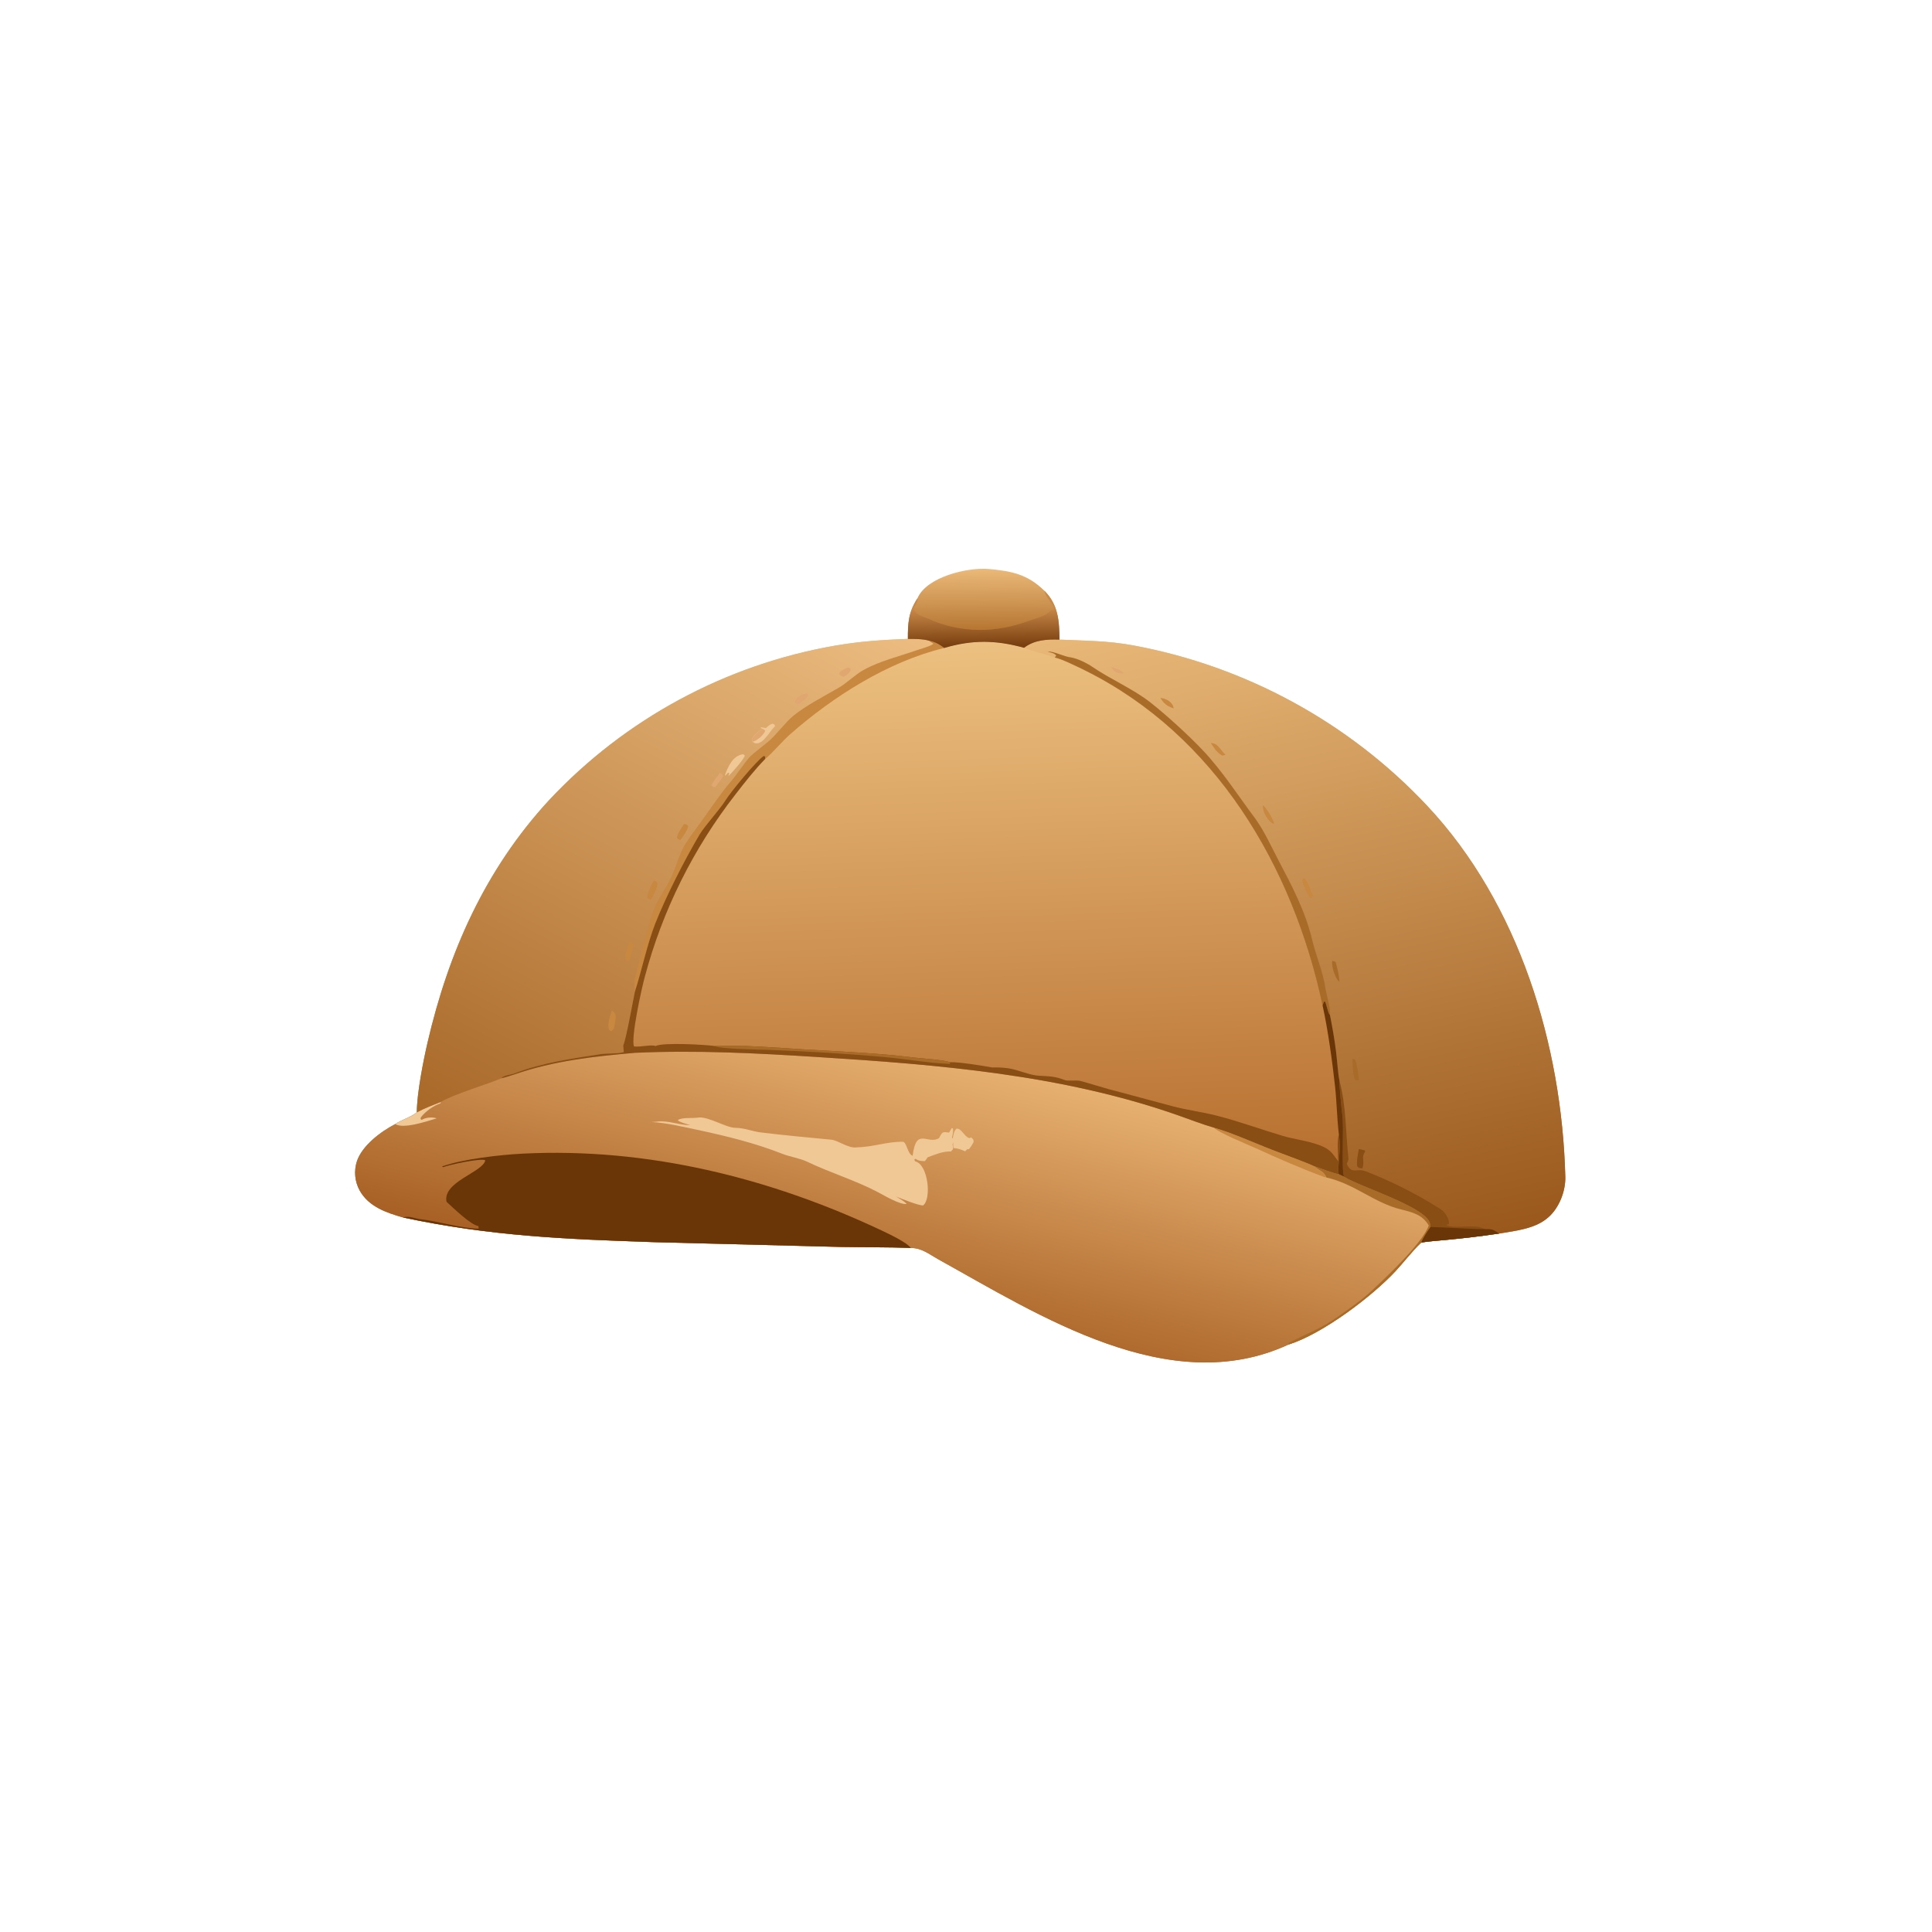
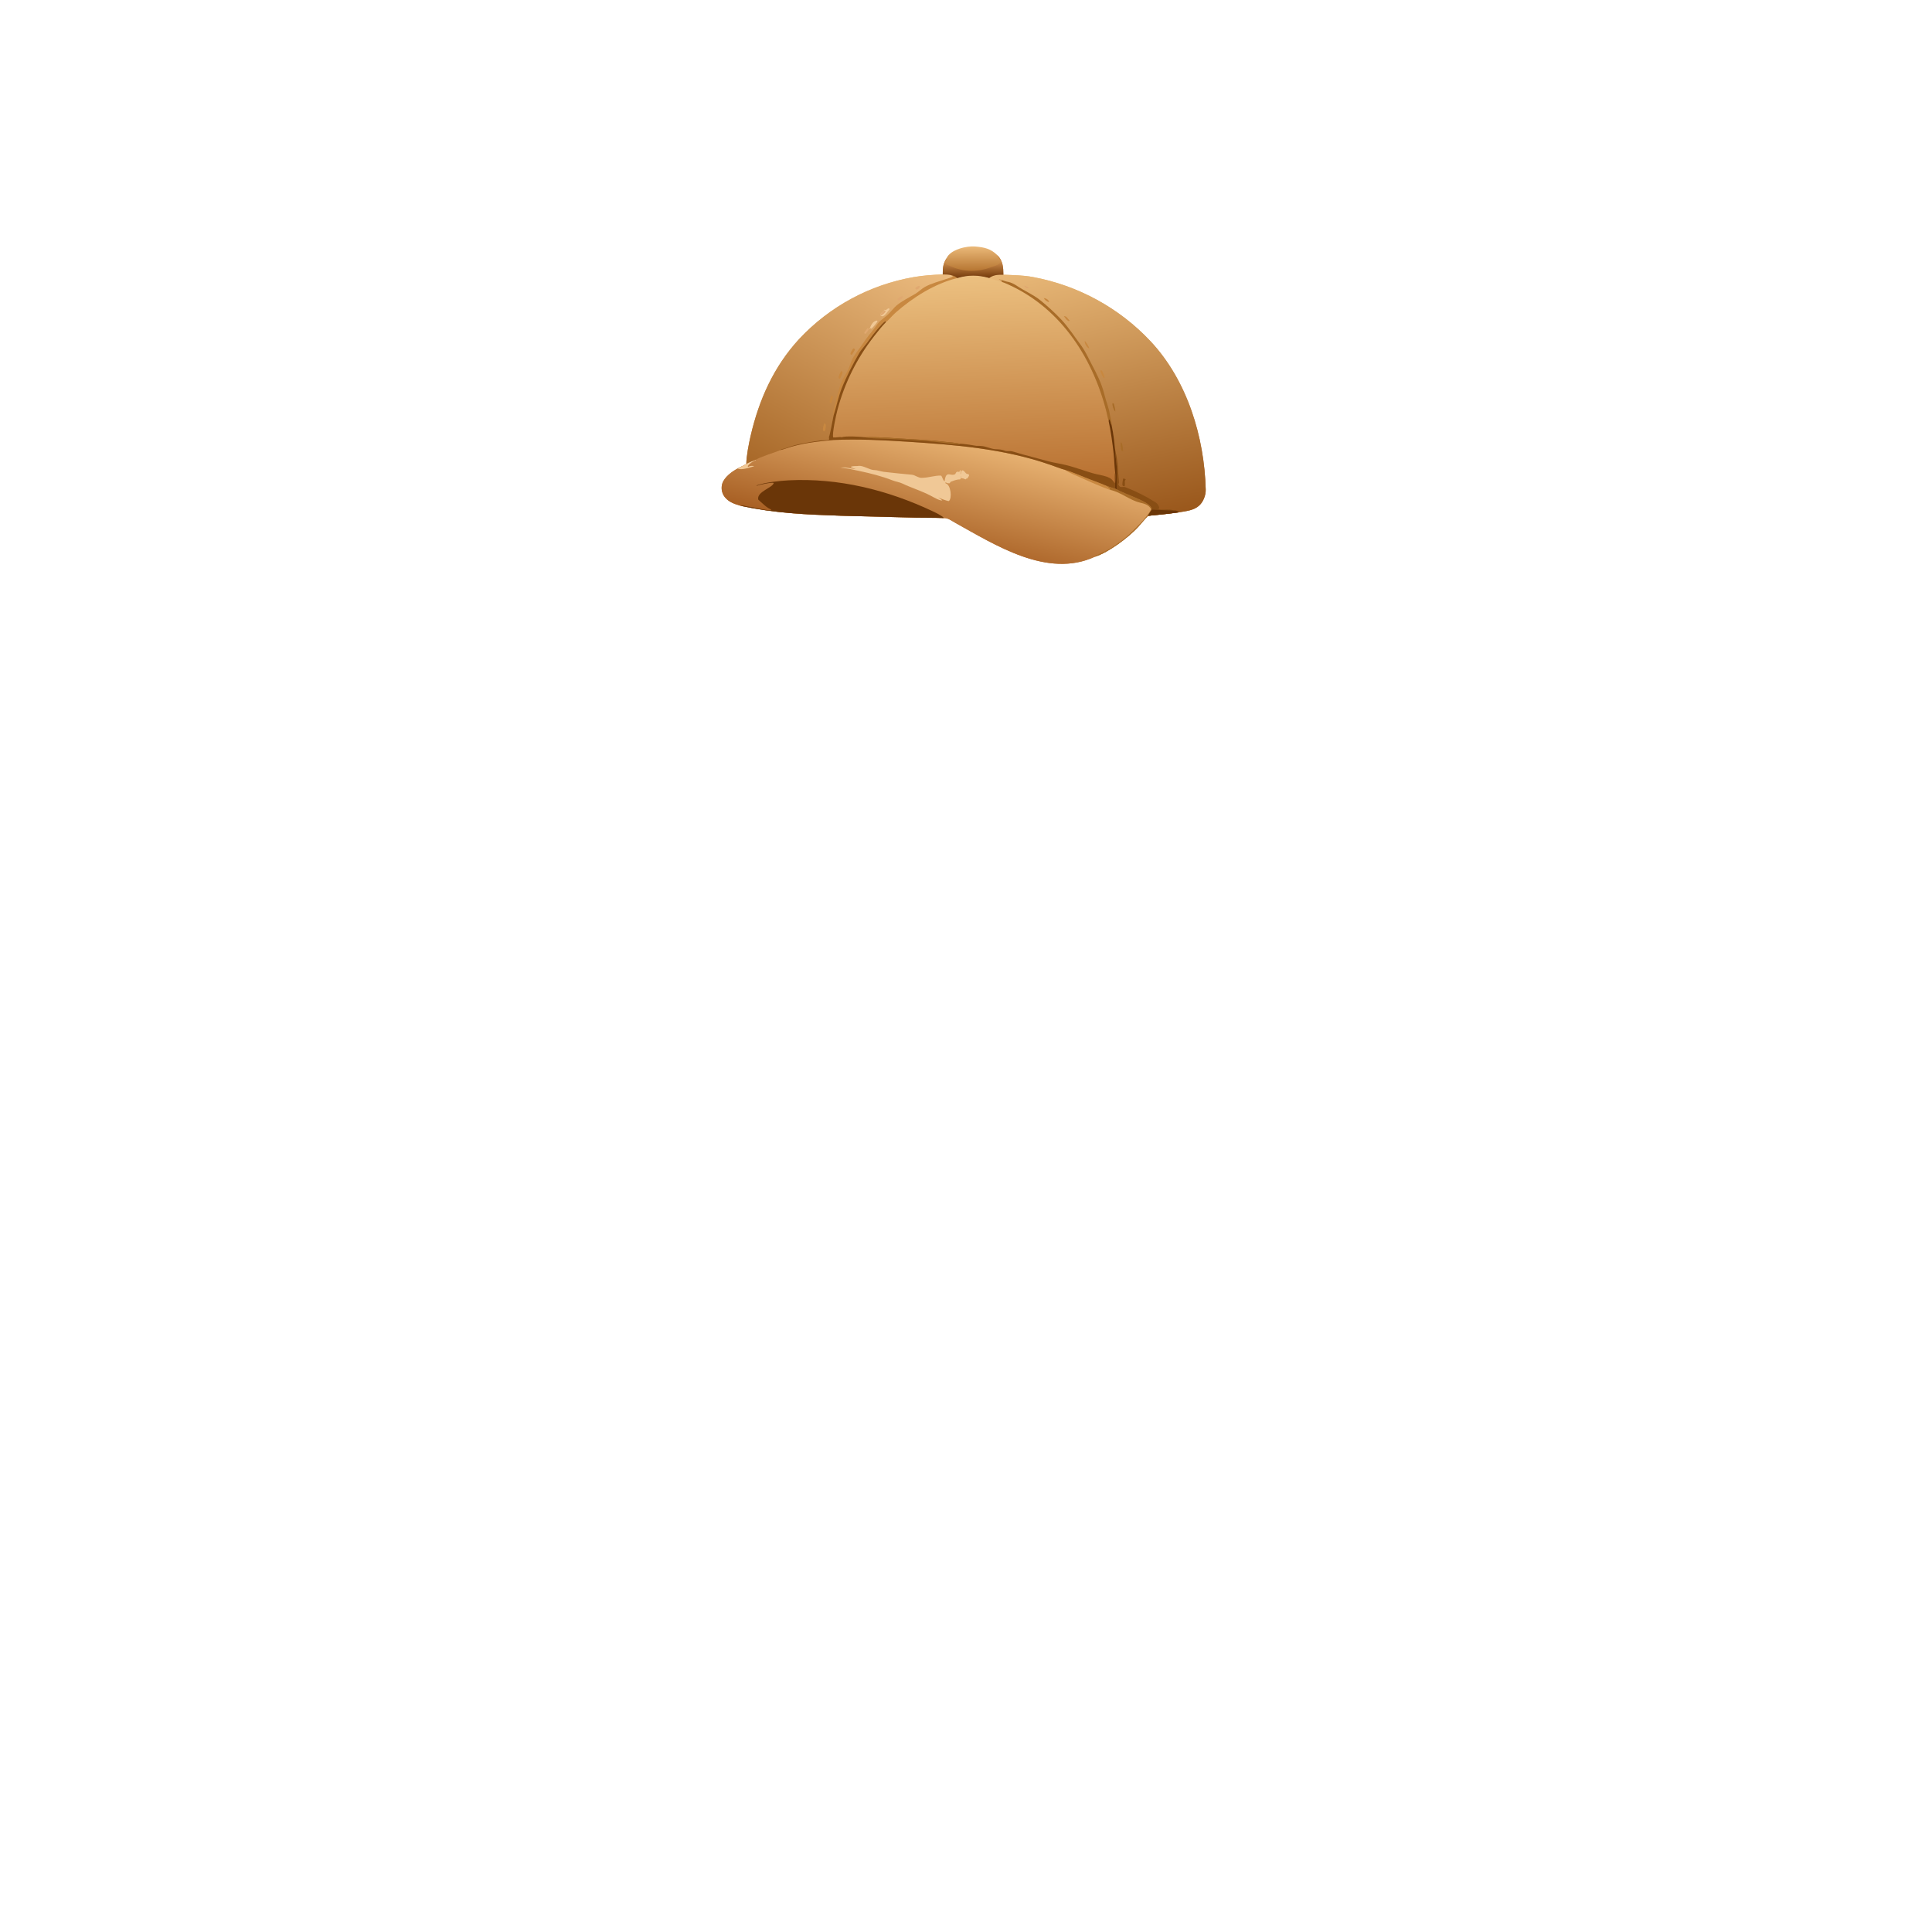
<svg xmlns="http://www.w3.org/2000/svg" width="1024" height="1024" viewBox="0 0 1024 1024">
-   <defs>
-     <linearGradient id="gradient_0" gradientUnits="userSpaceOnUse" x1="523.765" y1="621.315" x2="513.424" y2="341.003">
-       <stop offset="0" stop-color="#B87030" />
-       <stop offset="1" stop-color="#ECC080" />
-     </linearGradient>
-   </defs>
-   <path fill="url(#gradient_0)" d="M481.199 338.622C484.522 338.61 489.173 338.611 492.392 339.569C495.642 340.254 497.831 341.442 500.467 343.438C515.214 339.049 527.87 339.183 542.753 343.354C548.289 339.091 554.876 338.81 561.519 339.006C575.063 339.623 587.121 339.566 600.768 342.096C660.21 353.116 715.064 382.915 756.616 427.282C805.098 479.048 827.829 553.755 829.649 623.753C829.845 631.281 826.431 640.019 820.916 644.961C814.072 651.27 803.581 652.301 794.602 653.796C785.261 655.177 775.884 656.304 766.482 657.175C762.882 657.541 756.744 657.949 753.346 658.565L752.671 659.187C749.097 662.529 743.653 669.414 739.915 673.458C727.178 687.238 700.727 707.12 682.87 712.662C619.882 741.81 550.674 697.033 497.347 667.479C492.448 664.764 488.564 661.426 482.757 661.458C470.867 660.957 458.478 661.159 446.524 660.93L346.781 658.374C299.491 656.773 260.162 655.193 213.689 645.308C204.874 642.783 195.422 639.623 190.622 630.973C188.053 626.269 187.516 620.72 189.135 615.611C191.848 607.219 201.953 599.657 209.512 595.782C212.98 593.47 218.165 591.988 220.928 589.565C220.928 579.707 224.357 562.274 226.582 552.674C237.739 504.538 257.225 460.796 290.879 424.253C331.195 381.1 384.494 352.284 442.681 342.184C456.309 339.857 467.343 339.176 481.199 338.622Z" />
-   <defs>
-     <linearGradient id="gradient_1" gradientUnits="userSpaceOnUse" x1="457.238" y1="701.247" x2="490.825" y2="557.95">
-       <stop offset="0" stop-color="#A86024" />
-       <stop offset="1" stop-color="#E6B070" />
-     </linearGradient>
-   </defs>
-   <path fill="url(#gradient_1)" d="M336.568 558.016C368.961 556.546 400.835 558.197 432.89 560.222C497.4 564.298 562.342 569.499 623.79 590.92C629.99 593.082 637.156 595.887 643.424 597.678C653.264 600.36 667.613 606.997 677.612 610.668C680.947 611.893 693.551 616.604 696.32 617.978C698.62 618.79 707.658 622.193 709.468 622.289L712.408 623.667C721.263 629.186 755.444 639.479 757.951 648.243C758.122 648.841 758.237 649.726 758.213 650.327C756.998 652.068 753.829 656.692 753.346 658.565L752.671 659.187C749.097 662.529 743.653 669.414 739.915 673.458C727.178 687.238 700.727 707.12 682.87 712.662C619.882 741.81 550.674 697.033 497.347 667.479C492.448 664.764 488.564 661.426 482.757 661.458C470.867 660.957 458.478 661.159 446.524 660.93L346.781 658.374C299.491 656.773 260.162 655.193 213.689 645.308C204.874 642.783 195.422 639.623 190.622 630.973C188.053 626.269 187.516 620.72 189.135 615.611C191.848 607.219 201.953 599.657 209.512 595.782C212.98 593.47 218.165 591.988 220.928 589.565C224.8 587.457 229.505 585.672 233.638 584.035C240.384 579.99 257.923 574.796 265.859 571.468C267.654 571.122 271.025 570.023 272.803 569.414C293.81 562.21 314.477 559.942 336.568 558.016Z" />
-   <path fill="#6A3608" d="M213.689 645.308C216.625 644.164 219.999 645.89 223.189 646.247C232.007 647.234 245.118 651.194 253.702 651.187L253.551 649.823C249.594 649.34 240.101 640.098 236.683 636.99C234.398 626.398 255.994 621.308 257.207 615.007C255.153 613.642 237.395 617.479 234.92 618.628L234.229 618.266C245.515 614.259 264.983 612.065 277.063 611.456C343.01 608.127 408.061 624.226 467.453 652.262C471.106 653.986 480.852 658.596 482.757 661.458C470.867 660.957 458.478 661.159 446.524 660.93L346.781 658.374C299.491 656.773 260.162 655.193 213.689 645.308Z" />
-   <path fill="#A86C28" d="M696.32 617.978C698.62 618.79 707.658 622.193 709.468 622.289L712.408 623.667C721.263 629.186 755.444 639.479 757.951 648.243C758.122 648.841 758.237 649.726 758.213 650.327C756.998 652.068 753.829 656.692 753.346 658.565L752.671 659.187C749.097 662.529 743.653 669.414 739.915 673.458C727.178 687.238 700.727 707.12 682.87 712.662L683.167 711.685C690.126 708.025 699.745 704.168 706.097 699.871C711.709 696.073 721.042 689.612 725.831 685.195C733.778 677.866 753.919 659.009 757.262 649.569C754.068 643.873 748.619 642.504 742.644 641.043C728.173 637.506 718.067 627.488 703.015 624.091C701.4 620.602 699.71 620.867 696.649 618.262L696.32 617.978Z" />
-   <path fill="#C88840" d="M643.424 597.678C653.264 600.36 667.613 606.997 677.612 610.668C680.947 611.893 693.551 616.604 696.32 617.978L696.649 618.262C699.71 620.867 701.4 620.602 703.015 624.091C702.879 624.06 701.953 623.867 701.767 623.798C689.846 619.402 677.226 613.905 665.726 608.631C661.636 606.756 645.593 600.276 643.424 597.678Z" />
-   <path fill="#F0C896" d="M233.638 584.035L233.505 584.751C229.726 586.056 225.378 589.106 223.003 592.305L222.904 593.114L223.506 593.577C225.456 592.236 229.268 591.932 231.436 592.755C226.724 594.136 213.906 598.58 209.512 595.782C212.98 593.47 218.165 591.988 220.928 589.565C224.8 587.457 229.505 585.672 233.638 584.035Z" />
-   <path fill="#F0C896" d="M370.499 592.283C375.953 591.976 384.797 597.653 389.566 597.756C395.064 597.875 398.416 599.609 403.069 600.186C415.485 601.725 428.066 602.841 440.517 604.051C444.411 604.43 449.646 608.812 454.081 608.124C462.57 607.992 470.284 605.014 478.513 605.156C480.627 605.248 480.867 611.548 483.713 612.594C485.618 597.074 491.602 606.9 497.686 603.249C499.621 599.736 499.394 599.825 503.048 600.289L504.417 597.918L505.006 598.065C505.404 599.803 504.914 601.252 504.554 603.031L504.952 603.372C505.404 601.305 505.488 599.842 506.831 598.296C509.51 597.604 510.919 602.445 513.82 603.244L514.726 602.819C516.101 604.251 515.731 603.443 516.086 605.215C515.115 607.054 514.846 607.466 513.558 609.105C512.228 609.068 512.905 608.96 511.521 610.206C509.075 609.131 508.129 608.792 505.482 608.479C505.069 607.157 505.21 606.92 505.238 605.506L504.862 606.488C505.298 608.635 505.495 608.822 504.068 610.286C499.719 610.156 496.032 611.788 491.648 613.41C491.091 614.37 490.869 614.59 490.136 615.438C487.905 615.29 487.197 615.417 485.305 614.257C484.853 614.242 485.123 614.195 484.597 614.676L485.024 615.53C491.984 617.043 493.886 635.686 489.199 638.938C486.248 638.747 477.889 635.4 474.966 634.204C476.946 635.402 478.98 636.463 480.596 638.089C477.361 638.79 468.719 633.673 465.435 631.939C453.263 625.511 440.178 621.65 427.792 615.722C423.901 613.86 418.842 613.177 414.878 611.616C400.229 605.849 385.152 602.15 369.794 598.862C362.586 597.364 352.869 595.036 345.553 594.716L345.104 594.701C346.138 594.653 347.162 594.624 348.187 594.481C353.888 593.686 359.938 596.34 365.88 596.381C364.502 595.921 359.791 594.661 359.261 593.731C361.266 592.037 367.348 592.882 370.499 592.283Z" />
-   <defs>
-     <linearGradient id="gradient_2" gradientUnits="userSpaceOnUse" x1="728.818" y1="667.032" x2="654.378" y2="317.955">
-       <stop offset="0" stop-color="#9A581C" />
-       <stop offset="1" stop-color="#E8B878" />
-     </linearGradient>
-   </defs>
-   <path fill="url(#gradient_2)" d="M542.753 343.354C548.289 339.091 554.876 338.81 561.519 339.006C575.063 339.623 587.121 339.566 600.768 342.096C660.21 353.116 715.064 382.915 756.616 427.282C805.098 479.048 827.829 553.755 829.649 623.753C829.845 631.281 826.431 640.019 820.916 644.961C814.072 651.27 803.581 652.301 794.602 653.796C785.261 655.177 775.884 656.304 766.482 657.175C762.882 657.541 756.744 657.949 753.346 658.565C753.829 656.692 756.998 652.068 758.213 650.327C758.237 649.726 758.122 648.841 757.951 648.243C755.444 639.479 721.263 629.186 712.408 623.667C710.921 621.121 712.436 596.498 711.494 590.994C711.187 589.196 709.741 574.416 709.929 572.791C709.169 569.03 708.672 561.662 708.135 557.429C707.26 550.518 706.277 544.84 704.899 537.995C703.806 536.921 703.327 533.123 702.319 530.859L701.693 530.96L701.005 532.955C685.298 459.147 644.101 389.566 575.019 355.314C571.957 353.796 562.175 348.974 559.068 348.524C553.99 346.766 547.388 345.234 542.753 343.354Z" />
-   <path fill="#A86C28" d="M559.068 348.524L559.83 347.446C558.543 345.963 557.456 346.186 555.297 345.293C558.675 345.158 564.066 348.096 567.758 348.465C571.339 349.126 575.996 351.403 578.969 353.438C588.609 360.037 600.751 365.206 609.874 372.416C618.645 379.347 629.909 389.625 637.613 397.768C647.883 408.623 656.532 422.177 665.49 434.087C670.382 441.014 673.955 449.018 677.841 456.407C685.143 470.292 691.812 482.91 695.526 498.309C697.57 506.785 701.343 515.361 702.574 524.24C703.083 527.111 705.501 535.786 704.899 537.995C703.806 536.921 703.327 533.123 702.319 530.859L701.693 530.96L701.005 532.955C685.298 459.147 644.101 389.566 575.019 355.314C571.957 353.796 562.175 348.974 559.068 348.524Z" />
-   <path fill="#884E14" d="M709.929 572.791C713.578 586.134 713.202 600.65 714.738 614.318C714.783 614.72 714.033 616.361 713.812 616.811C716.361 622.766 719.054 618.995 723.749 620.776C737.763 626.209 751.203 633.019 763.873 641.104C765.888 642.395 768.414 646.377 767.914 648.752L766.587 649.216C769.601 651.712 781.994 648.279 787.089 651.5C791.023 651.408 791.306 651.652 794.602 653.796C785.261 655.177 775.884 656.304 766.482 657.175C762.882 657.541 756.744 657.949 753.346 658.565C753.829 656.692 756.998 652.068 758.213 650.327C758.237 649.726 758.122 648.841 757.951 648.243C755.444 639.479 721.263 629.186 712.408 623.667C710.921 621.121 712.436 596.498 711.494 590.994C711.187 589.196 709.741 574.416 709.929 572.791Z" />
-   <path fill="#6A3608" d="M758.213 650.327C767.651 650.599 777.933 651.34 787.089 651.5C791.023 651.408 791.306 651.652 794.602 653.796C785.261 655.177 775.884 656.304 766.482 657.175C762.882 657.541 756.744 657.949 753.346 658.565C753.829 656.692 756.998 652.068 758.213 650.327Z" />
-   <path fill="#884E14" d="M720.209 608.999L723.242 609.681L723.608 610.264C721.199 613.879 723.527 614.577 722.115 619.283C719.919 618.943 720.724 619.444 719.361 618.185C718.869 615.577 719.776 611.805 720.209 608.999Z" />
-   <path fill="#A86C28" d="M716.84 561.187L718.026 561.527C719.316 562.983 720.11 570.489 720.26 572.636C718.501 572.527 719.149 572.887 717.96 572.001C717.033 568.572 716.796 564.732 716.84 561.187Z" />
-   <path fill="#C88840" d="M690.962 465.234C693.053 466.491 694.91 472.427 695.851 474.966L695.02 476.174C692.9 474.843 691.508 470.51 690.539 468.151C689.882 466.553 690.2 466.735 690.962 465.234Z" />
-   <path fill="#A86C28" d="M706.157 509.262C706.703 509.38 707.306 509.594 707.849 509.763C708.822 512.95 709.801 517.013 709.906 520.337C707.764 518.962 705.429 511.724 706.157 509.262Z" />
-   <path fill="#C88840" d="M669.377 426.771C670.863 427.649 675.33 434.882 675.255 436.675C672.279 435.994 668.88 429.978 669.377 426.771Z" />
-   <path fill="#C88840" d="M641.753 393.851C645.466 393.754 646.545 397.129 649.176 399.624L649.554 399.977C648.557 400.431 648.883 400.309 647.78 400.46C644.691 398.579 643.744 396.824 641.753 393.851Z" />
-   <path fill="#C88840" d="M615.086 369.878C618.353 370.413 621.48 371.923 622.101 375.465C618.955 374.486 616.553 372.863 615.086 369.878Z" />
-   <path fill="#E0A870" d="M588.887 353.567C591.599 354.346 594.07 354.764 595.654 356.922C592.612 357.181 590.435 356.323 588.887 353.567Z" />
-   <defs>
-     <linearGradient id="gradient_3" gradientUnits="userSpaceOnUse" x1="267.759" y1="612.294" x2="428.454" y2="306.314">
-       <stop offset="0" stop-color="#A86828" />
-       <stop offset="1" stop-color="#ECBC80" />
-     </linearGradient>
-   </defs>
-   <path fill="url(#gradient_3)" d="M481.199 338.622C484.522 338.61 489.173 338.611 492.392 339.569C495.642 340.254 497.831 341.442 500.467 343.438C470.74 350.621 441.465 369.194 418.787 389.165C414.585 392.866 409.224 399.288 405.59 402.248L405.541 400.93L404.792 400.647C400.881 403.159 387.279 419.715 384.612 424.035C381.466 429.13 373.462 437.749 370.704 442.435C362.751 455.952 353.12 474.817 347.357 489.356C343.156 499.951 339.992 514.907 336.464 525.799C335.452 530.551 331.776 551.299 330.328 554.03L330.613 557.64C327.161 558.661 322.023 558.162 318.411 558.717C303.126 561.068 287.25 563.255 272.777 568.883C270.84 569.636 267.224 569.788 265.826 571.333L265.859 571.468C257.923 574.796 240.384 579.99 233.638 584.035C229.505 585.672 224.8 587.457 220.928 589.565C220.928 579.707 224.357 562.274 226.582 552.674C237.739 504.538 257.225 460.796 290.879 424.253C331.195 381.1 384.494 352.284 442.681 342.184C456.309 339.857 467.343 339.176 481.199 338.622Z" />
-   <path fill="#C88840" d="M492.392 339.569C495.642 340.254 497.831 341.442 500.467 343.438C470.74 350.621 441.465 369.194 418.787 389.165C414.585 392.866 409.224 399.288 405.59 402.248L405.541 400.93L404.792 400.647C400.881 403.159 387.279 419.715 384.612 424.035C381.466 429.13 373.462 437.749 370.704 442.435C362.751 455.952 353.12 474.817 347.357 489.356C343.156 499.951 339.992 514.907 336.464 525.799C336.301 523.863 336.029 520.275 336.528 518.401C339.626 506.775 342.487 492.681 346.789 481.488C348.743 476.402 354.195 469.002 356.49 463.365C358.473 458.492 360.451 451.879 362.973 447.786C365.332 443.957 369.181 438.872 371.862 435.155C376.691 428.46 381.831 420.653 387.191 414.434C390.574 410.509 394.093 405.012 397.016 401.605C398.891 399.421 405.876 394.383 408.477 391.935C411.839 388.77 416.983 382.254 420.072 379.711C427.134 373.898 436.888 368.973 444.733 364.409C448.506 362.215 453.643 357.329 457.654 355.114C466.266 350.357 476.602 347.882 485.874 344.648C488.629 343.687 492.532 342.766 494.734 341.26C494.257 340.709 493.307 340.483 492.392 339.569Z" />
-   <path fill="#F0C896" d="M404.553 386.418L403.279 385.963L403.296 385.43C404.295 385.619 404.951 385.74 405.965 385.862C407.205 384.828 407.987 383.976 409.531 383.534C410.693 384.203 410.338 383.712 410.81 384.865L410.192 385.507C407.508 388.322 403.142 396.722 398.872 393.151C398.497 392.237 398.637 392.763 398.566 391.545C399.911 389.595 402.181 386.996 404.553 386.418Z" />
-   <path fill="#E0A870" d="M404.553 386.418L405.618 387.27C404.953 389.451 400.96 392.864 398.872 393.151C398.497 392.237 398.637 392.763 398.566 391.545C399.911 389.595 402.181 386.996 404.553 386.418Z" />
-   <path fill="#F0C896" d="M393.808 399.761C394.368 399.93 393.995 399.778 394.77 400.491C394.455 402.2 387.53 410.183 386.089 411.263L386.541 409.764L386.119 409.478C385.453 409.78 385.035 410.462 384.535 411.039L384.184 410.961C385.854 406.405 388.331 400.537 393.808 399.761Z" />
-   <path fill="#C88840" d="M324.229 535.628C327.372 537.219 326.167 539.824 325.809 543.056C325.579 545.137 325.408 545.518 323.719 546.614C320.935 544.806 323.496 538.519 324.229 535.628Z" />
-   <path fill="#C88840" d="M346.587 466.631C347.781 467.147 347.764 467.055 348.504 468.102C348.269 470.978 346.404 474.094 345.095 476.813C343.409 476.39 343.984 476.867 343.034 475.733C343.454 472.431 344.936 469.502 346.587 466.631Z" />
-   <path fill="#C88840" d="M333.504 499.067C335.362 499.762 334.727 499.178 335.71 500.577C335.648 503.065 334.226 506.331 333.525 509.258L331.721 508.778C330.701 506.382 332.736 502.352 333.504 499.067Z" />
-   <path fill="#C88840" d="M362.524 436.761C364.368 437.069 363.697 436.628 364.772 437.826C364.553 439.944 361.988 443.18 360.647 445.215C359.469 444.856 359.853 445.052 358.909 444.307C358.54 442.394 361.386 438.537 362.524 436.761Z" />
-   <path fill="#E0A870" d="M427.361 367.428C428.179 367.9 427.822 367.549 428.275 368.622C427.138 370.954 424.835 372.2 422.658 373.495C421.248 371.957 421.487 372.787 421.433 371.095C422.821 368.906 424.917 368.278 427.361 367.428Z" />
-   <path fill="#E0A870" d="M381.493 409.718C382.997 410.472 382.477 409.928 383.243 411.258C382.803 412.712 380.273 415.428 379.068 417.196C377.749 417.054 378.188 417.219 377.076 416.436C377.598 414.682 380.195 411.649 381.493 409.718Z" />
-   <path fill="#E0A870" d="M449.254 353.857C450.205 353.9 449.92 353.917 450.857 354.408L450.85 355.415C449.416 357.425 449.217 357.463 447.05 358.783C445.181 357.836 445.281 358.279 444.725 356.815C445.624 355.324 447.598 354.653 449.254 353.857Z" />
-   <path fill="#884E14" d="M336.464 525.799C339.992 514.907 343.156 499.951 347.357 489.356C353.12 474.817 362.751 455.952 370.704 442.435C373.462 437.749 381.466 429.13 384.612 424.035C387.279 419.715 400.881 403.159 404.792 400.647L405.541 400.93L405.59 402.248C400.089 407.838 394.639 414.809 389.847 421.011C367.47 449.69 351.113 482.593 341.759 517.746C340.097 523.765 334.314 549.881 336.018 554.65C339.78 555.055 345.214 553.499 347.417 554.418C351.594 552.39 373.821 553.701 378.807 554.404C394.512 553.768 410.972 555.283 426.637 556.22C445.992 557.378 465.158 558.102 484.435 560.514C489.091 561.097 499.457 561.593 503.57 562.987C507.979 562.751 521.099 564.924 525.851 565.779C528.876 565.703 531.111 565.786 534.149 566.177C539.146 566.82 545.647 569.877 550.486 570.158C556.033 570.481 559.071 570.371 564.582 572.543C565.708 572.987 571.279 572.43 572.828 572.983C577.633 574.257 582.571 575.868 587.385 577.197L621.723 586.384C629.19 588.362 637.362 589.397 644.857 591.31C656.641 594.321 668.093 598.539 679.736 602.001C685.999 603.863 692.617 604.543 698.866 606.792C704.56 608.841 705.859 610.644 709.255 615.517C709.226 611.877 708.523 604.222 709.642 601.386C710.877 610.226 708.947 616.006 709.468 622.289C707.658 622.193 698.62 618.79 696.32 617.978C693.551 616.604 680.947 611.893 677.612 610.668C667.613 606.997 653.264 600.36 643.424 597.678C637.156 595.887 629.99 593.082 623.79 590.92C562.342 569.499 497.4 564.298 432.89 560.222C400.835 558.197 368.961 556.546 336.568 558.016C314.477 559.942 293.81 562.21 272.803 569.414C271.025 570.023 267.654 571.122 265.859 571.468L265.826 571.333C267.224 569.788 270.84 569.636 272.777 568.883C287.25 563.255 303.126 561.068 318.411 558.717C322.023 558.162 327.161 558.661 330.613 557.64L330.328 554.03C331.776 551.299 335.452 530.551 336.464 525.799Z" />
-   <path fill="#A86C28" d="M378.807 554.404C394.512 553.768 410.972 555.283 426.637 556.22C445.992 557.378 465.158 558.102 484.435 560.514C489.091 561.097 499.457 561.593 503.57 562.987C503.666 563.464 503.645 563.151 503.39 563.912C492.365 563.463 481.054 561.401 470.024 560.388C449.439 558.497 428.555 557.278 407.908 556.473C403.362 556.296 381.149 556.035 378.807 554.404Z" />
-   <path fill="#6A3608" d="M701.005 532.955L701.693 530.96L702.319 530.859C703.327 533.123 703.806 536.921 704.899 537.995C706.277 544.84 707.26 550.518 708.135 557.429C708.672 561.662 709.169 569.03 709.929 572.791C709.741 574.416 711.187 589.196 711.494 590.994C712.436 596.498 710.921 621.121 712.408 623.667L709.468 622.289C708.947 616.006 710.877 610.226 709.642 601.386C708.617 592.632 708.522 584.32 707.632 576.078C706.239 563.164 703.812 545.558 701.005 532.955Z" />
-   <defs>
-     <linearGradient id="gradient_4" gradientUnits="userSpaceOnUse" x1="521.333" y1="333.038" x2="521.082" y2="301.991">
-       <stop offset="0" stop-color="#B87834" />
-       <stop offset="1" stop-color="#EAB878" />
-     </linearGradient>
-   </defs>
-   <path fill="url(#gradient_4)" d="M486.25 317.145C491.089 305.686 512.846 300.619 523.999 301.577C536.121 302.619 544.75 304.426 553.593 313.167C560.935 320.508 561.478 329.205 561.519 339.006C554.876 338.81 548.289 339.091 542.753 343.354C527.87 339.183 515.214 339.049 500.467 343.438C497.831 341.442 495.642 340.254 492.392 339.569C489.173 338.611 484.522 338.61 481.199 338.622C481.158 330.179 481.534 324.383 486.25 317.145Z" />
-   <defs>
-     <linearGradient id="gradient_5" gradientUnits="userSpaceOnUse" x1="521.094" y1="341.78" x2="520.889" y2="322.606">
-       <stop offset="0" stop-color="#7A4010" />
-       <stop offset="1" stop-color="#C88848" />
-     </linearGradient>
-   </defs>
-   <path fill="url(#gradient_5)" d="M553.593 313.167C560.935 320.508 561.478 329.205 561.519 339.006C554.876 338.81 548.289 339.091 542.753 343.354C527.87 339.183 515.214 339.049 500.467 343.438C497.831 341.442 495.642 340.254 492.392 339.569C489.173 338.611 484.522 338.61 481.199 338.622C481.158 330.179 481.534 324.383 486.25 317.145C486.419 319.107 485.799 319.683 484.717 321.366L484.359 321.915C484.858 326.051 488.898 326.51 491.829 327.858C509.058 335.787 528.13 335.585 545.739 328.913C548.926 327.705 553.123 326.987 555.739 324.548C556.751 323.604 557.147 323.337 558.601 323.266C559.485 321.288 554.013 316.645 553.593 313.167Z" />
+   <g transform="matrix(0.4,0,0,0.4,307.2,10)">
+     <defs>
+       <linearGradient id="gradient_0" gradientUnits="userSpaceOnUse" x1="523.765" y1="621.315" x2="513.424" y2="341.003">
+         <stop offset="0" stop-color="#B87030" />
+         <stop offset="1" stop-color="#ECC080" />
+       </linearGradient>
+     </defs>
+     <path fill="url(#gradient_0)" d="M481.199 338.622C484.522 338.61 489.173 338.611 492.392 339.569C495.642 340.254 497.831 341.442 500.467 343.438C515.214 339.049 527.87 339.183 542.753 343.354C548.289 339.091 554.876 338.81 561.519 339.006C575.063 339.623 587.121 339.566 600.768 342.096C660.21 353.116 715.064 382.915 756.616 427.282C805.098 479.048 827.829 553.755 829.649 623.753C829.845 631.281 826.431 640.019 820.916 644.961C814.072 651.27 803.581 652.301 794.602 653.796C785.261 655.177 775.884 656.304 766.482 657.175C762.882 657.541 756.744 657.949 753.346 658.565L752.671 659.187C749.097 662.529 743.653 669.414 739.915 673.458C727.178 687.238 700.727 707.12 682.87 712.662C619.882 741.81 550.674 697.033 497.347 667.479C492.448 664.764 488.564 661.426 482.757 661.458C470.867 660.957 458.478 661.159 446.524 660.93L346.781 658.374C299.491 656.773 260.162 655.193 213.689 645.308C204.874 642.783 195.422 639.623 190.622 630.973C188.053 626.269 187.516 620.72 189.135 615.611C191.848 607.219 201.953 599.657 209.512 595.782C212.98 593.47 218.165 591.988 220.928 589.565C220.928 579.707 224.357 562.274 226.582 552.674C237.739 504.538 257.225 460.796 290.879 424.253C331.195 381.1 384.494 352.284 442.681 342.184C456.309 339.857 467.343 339.176 481.199 338.622Z" />
+     <defs>
+       <linearGradient id="gradient_1" gradientUnits="userSpaceOnUse" x1="457.238" y1="701.247" x2="490.825" y2="557.95">
+         <stop offset="0" stop-color="#A86024" />
+         <stop offset="1" stop-color="#E6B070" />
+       </linearGradient>
+     </defs>
+     <path fill="url(#gradient_1)" d="M336.568 558.016C368.961 556.546 400.835 558.197 432.89 560.222C497.4 564.298 562.342 569.499 623.79 590.92C629.99 593.082 637.156 595.887 643.424 597.678C653.264 600.36 667.613 606.997 677.612 610.668C680.947 611.893 693.551 616.604 696.32 617.978C698.62 618.79 707.658 622.193 709.468 622.289L712.408 623.667C721.263 629.186 755.444 639.479 757.951 648.243C758.122 648.841 758.237 649.726 758.213 650.327C756.998 652.068 753.829 656.692 753.346 658.565L752.671 659.187C749.097 662.529 743.653 669.414 739.915 673.458C727.178 687.238 700.727 707.12 682.87 712.662C619.882 741.81 550.674 697.033 497.347 667.479C492.448 664.764 488.564 661.426 482.757 661.458C470.867 660.957 458.478 661.159 446.524 660.93L346.781 658.374C299.491 656.773 260.162 655.193 213.689 645.308C204.874 642.783 195.422 639.623 190.622 630.973C188.053 626.269 187.516 620.72 189.135 615.611C191.848 607.219 201.953 599.657 209.512 595.782C212.98 593.47 218.165 591.988 220.928 589.565C224.8 587.457 229.505 585.672 233.638 584.035C240.384 579.99 257.923 574.796 265.859 571.468C267.654 571.122 271.025 570.023 272.803 569.414C293.81 562.21 314.477 559.942 336.568 558.016Z" />
+     <path fill="#6A3608" d="M213.689 645.308C216.625 644.164 219.999 645.89 223.189 646.247C232.007 647.234 245.118 651.194 253.702 651.187L253.551 649.823C249.594 649.34 240.101 640.098 236.683 636.99C234.398 626.398 255.994 621.308 257.207 615.007C255.153 613.642 237.395 617.479 234.92 618.628L234.229 618.266C245.515 614.259 264.983 612.065 277.063 611.456C343.01 608.127 408.061 624.226 467.453 652.262C471.106 653.986 480.852 658.596 482.757 661.458C470.867 660.957 458.478 661.159 446.524 660.93L346.781 658.374C299.491 656.773 260.162 655.193 213.689 645.308Z" />
+     <path fill="#A86C28" d="M696.32 617.978C698.62 618.79 707.658 622.193 709.468 622.289L712.408 623.667C721.263 629.186 755.444 639.479 757.951 648.243C758.122 648.841 758.237 649.726 758.213 650.327C756.998 652.068 753.829 656.692 753.346 658.565L752.671 659.187C749.097 662.529 743.653 669.414 739.915 673.458C727.178 687.238 700.727 707.12 682.87 712.662L683.167 711.685C690.126 708.025 699.745 704.168 706.097 699.871C711.709 696.073 721.042 689.612 725.831 685.195C733.778 677.866 753.919 659.009 757.262 649.569C754.068 643.873 748.619 642.504 742.644 641.043C728.173 637.506 718.067 627.488 703.015 624.091C701.4 620.602 699.71 620.867 696.649 618.262L696.32 617.978Z" />
+     <path fill="#C88840" d="M643.424 597.678C653.264 600.36 667.613 606.997 677.612 610.668C680.947 611.893 693.551 616.604 696.32 617.978L696.649 618.262C699.71 620.867 701.4 620.602 703.015 624.091C702.879 624.06 701.953 623.867 701.767 623.798C689.846 619.402 677.226 613.905 665.726 608.631C661.636 606.756 645.593 600.276 643.424 597.678Z" />
+     <path fill="#F0C896" d="M233.638 584.035L233.505 584.751C229.726 586.056 225.378 589.106 223.003 592.305L222.904 593.114L223.506 593.577C225.456 592.236 229.268 591.932 231.436 592.755C226.724 594.136 213.906 598.58 209.512 595.782C212.98 593.47 218.165 591.988 220.928 589.565C224.8 587.457 229.505 585.672 233.638 584.035Z" />
+     <path fill="#F0C896" d="M370.499 592.283C375.953 591.976 384.797 597.653 389.566 597.756C395.064 597.875 398.416 599.609 403.069 600.186C415.485 601.725 428.066 602.841 440.517 604.051C444.411 604.43 449.646 608.812 454.081 608.124C462.57 607.992 470.284 605.014 478.513 605.156C480.627 605.248 480.867 611.548 483.713 612.594C485.618 597.074 491.602 606.9 497.686 603.249C499.621 599.736 499.394 599.825 503.048 600.289L504.417 597.918L505.006 598.065C505.404 599.803 504.914 601.252 504.554 603.031L504.952 603.372C505.404 601.305 505.488 599.842 506.831 598.296C509.51 597.604 510.919 602.445 513.82 603.244L514.726 602.819C516.101 604.251 515.731 603.443 516.086 605.215C515.115 607.054 514.846 607.466 513.558 609.105C512.228 609.068 512.905 608.96 511.521 610.206C509.075 609.131 508.129 608.792 505.482 608.479C505.069 607.157 505.21 606.92 505.238 605.506L504.862 606.488C505.298 608.635 505.495 608.822 504.068 610.286C499.719 610.156 496.032 611.788 491.648 613.41C491.091 614.37 490.869 614.59 490.136 615.438C487.905 615.29 487.197 615.417 485.305 614.257C484.853 614.242 485.123 614.195 484.597 614.676L485.024 615.53C491.984 617.043 493.886 635.686 489.199 638.938C486.248 638.747 477.889 635.4 474.966 634.204C476.946 635.402 478.98 636.463 480.596 638.089C477.361 638.79 468.719 633.673 465.435 631.939C453.263 625.511 440.178 621.65 427.792 615.722C423.901 613.86 418.842 613.177 414.878 611.616C400.229 605.849 385.152 602.15 369.794 598.862C362.586 597.364 352.869 595.036 345.553 594.716L345.104 594.701C346.138 594.653 347.162 594.624 348.187 594.481C353.888 593.686 359.938 596.34 365.88 596.381C364.502 595.921 359.791 594.661 359.261 593.731C361.266 592.037 367.348 592.882 370.499 592.283Z" />
+     <defs>
+       <linearGradient id="gradient_2" gradientUnits="userSpaceOnUse" x1="728.818" y1="667.032" x2="654.378" y2="317.955">
+         <stop offset="0" stop-color="#9A581C" />
+         <stop offset="1" stop-color="#E8B878" />
+       </linearGradient>
+     </defs>
+     <path fill="url(#gradient_2)" d="M542.753 343.354C548.289 339.091 554.876 338.81 561.519 339.006C575.063 339.623 587.121 339.566 600.768 342.096C660.21 353.116 715.064 382.915 756.616 427.282C805.098 479.048 827.829 553.755 829.649 623.753C829.845 631.281 826.431 640.019 820.916 644.961C814.072 651.27 803.581 652.301 794.602 653.796C785.261 655.177 775.884 656.304 766.482 657.175C762.882 657.541 756.744 657.949 753.346 658.565C753.829 656.692 756.998 652.068 758.213 650.327C758.237 649.726 758.122 648.841 757.951 648.243C755.444 639.479 721.263 629.186 712.408 623.667C710.921 621.121 712.436 596.498 711.494 590.994C711.187 589.196 709.741 574.416 709.929 572.791C709.169 569.03 708.672 561.662 708.135 557.429C707.26 550.518 706.277 544.84 704.899 537.995C703.806 536.921 703.327 533.123 702.319 530.859L701.693 530.96L701.005 532.955C685.298 459.147 644.101 389.566 575.019 355.314C571.957 353.796 562.175 348.974 559.068 348.524C553.99 346.766 547.388 345.234 542.753 343.354Z" />
+     <path fill="#A86C28" d="M559.068 348.524L559.83 347.446C558.543 345.963 557.456 346.186 555.297 345.293C558.675 345.158 564.066 348.096 567.758 348.465C571.339 349.126 575.996 351.403 578.969 353.438C588.609 360.037 600.751 365.206 609.874 372.416C618.645 379.347 629.909 389.625 637.613 397.768C647.883 408.623 656.532 422.177 665.49 434.087C670.382 441.014 673.955 449.018 677.841 456.407C685.143 470.292 691.812 482.91 695.526 498.309C697.57 506.785 701.343 515.361 702.574 524.24C703.083 527.111 705.501 535.786 704.899 537.995C703.806 536.921 703.327 533.123 702.319 530.859L701.693 530.96L701.005 532.955C685.298 459.147 644.101 389.566 575.019 355.314C571.957 353.796 562.175 348.974 559.068 348.524Z" />
+     <path fill="#884E14" d="M709.929 572.791C713.578 586.134 713.202 600.65 714.738 614.318C714.783 614.72 714.033 616.361 713.812 616.811C716.361 622.766 719.054 618.995 723.749 620.776C737.763 626.209 751.203 633.019 763.873 641.104C765.888 642.395 768.414 646.377 767.914 648.752L766.587 649.216C769.601 651.712 781.994 648.279 787.089 651.5C791.023 651.408 791.306 651.652 794.602 653.796C785.261 655.177 775.884 656.304 766.482 657.175C762.882 657.541 756.744 657.949 753.346 658.565C753.829 656.692 756.998 652.068 758.213 650.327C758.237 649.726 758.122 648.841 757.951 648.243C755.444 639.479 721.263 629.186 712.408 623.667C710.921 621.121 712.436 596.498 711.494 590.994C711.187 589.196 709.741 574.416 709.929 572.791Z" />
+     <path fill="#6A3608" d="M758.213 650.327C767.651 650.599 777.933 651.34 787.089 651.5C791.023 651.408 791.306 651.652 794.602 653.796C785.261 655.177 775.884 656.304 766.482 657.175C762.882 657.541 756.744 657.949 753.346 658.565C753.829 656.692 756.998 652.068 758.213 650.327Z" />
+     <path fill="#884E14" d="M720.209 608.999L723.242 609.681L723.608 610.264C721.199 613.879 723.527 614.577 722.115 619.283C719.919 618.943 720.724 619.444 719.361 618.185C718.869 615.577 719.776 611.805 720.209 608.999Z" />
+     <path fill="#A86C28" d="M716.84 561.187L718.026 561.527C719.316 562.983 720.11 570.489 720.26 572.636C718.501 572.527 719.149 572.887 717.96 572.001C717.033 568.572 716.796 564.732 716.84 561.187Z" />
+     <path fill="#C88840" d="M690.962 465.234C693.053 466.491 694.91 472.427 695.851 474.966L695.02 476.174C692.9 474.843 691.508 470.51 690.539 468.151C689.882 466.553 690.2 466.735 690.962 465.234Z" />
+     <path fill="#A86C28" d="M706.157 509.262C706.703 509.38 707.306 509.594 707.849 509.763C708.822 512.95 709.801 517.013 709.906 520.337C707.764 518.962 705.429 511.724 706.157 509.262Z" />
+     <path fill="#C88840" d="M669.377 426.771C670.863 427.649 675.33 434.882 675.255 436.675C672.279 435.994 668.88 429.978 669.377 426.771Z" />
+     <path fill="#C88840" d="M641.753 393.851C645.466 393.754 646.545 397.129 649.176 399.624L649.554 399.977C648.557 400.431 648.883 400.309 647.78 400.46C644.691 398.579 643.744 396.824 641.753 393.851Z" />
+     <path fill="#C88840" d="M615.086 369.878C618.353 370.413 621.48 371.923 622.101 375.465C618.955 374.486 616.553 372.863 615.086 369.878Z" />
+     <path fill="#E0A870" d="M588.887 353.567C591.599 354.346 594.07 354.764 595.654 356.922C592.612 357.181 590.435 356.323 588.887 353.567Z" />
+     <defs>
+       <linearGradient id="gradient_3" gradientUnits="userSpaceOnUse" x1="267.759" y1="612.294" x2="428.454" y2="306.314">
+         <stop offset="0" stop-color="#A86828" />
+         <stop offset="1" stop-color="#ECBC80" />
+       </linearGradient>
+     </defs>
+     <path fill="url(#gradient_3)" d="M481.199 338.622C484.522 338.61 489.173 338.611 492.392 339.569C495.642 340.254 497.831 341.442 500.467 343.438C470.74 350.621 441.465 369.194 418.787 389.165C414.585 392.866 409.224 399.288 405.59 402.248L405.541 400.93L404.792 400.647C400.881 403.159 387.279 419.715 384.612 424.035C381.466 429.13 373.462 437.749 370.704 442.435C362.751 455.952 353.12 474.817 347.357 489.356C343.156 499.951 339.992 514.907 336.464 525.799C335.452 530.551 331.776 551.299 330.328 554.03L330.613 557.64C327.161 558.661 322.023 558.162 318.411 558.717C303.126 561.068 287.25 563.255 272.777 568.883C270.84 569.636 267.224 569.788 265.826 571.333L265.859 571.468C257.923 574.796 240.384 579.99 233.638 584.035C229.505 585.672 224.8 587.457 220.928 589.565C220.928 579.707 224.357 562.274 226.582 552.674C237.739 504.538 257.225 460.796 290.879 424.253C331.195 381.1 384.494 352.284 442.681 342.184C456.309 339.857 467.343 339.176 481.199 338.622Z" />
+     <path fill="#C88840" d="M492.392 339.569C495.642 340.254 497.831 341.442 500.467 343.438C470.74 350.621 441.465 369.194 418.787 389.165C414.585 392.866 409.224 399.288 405.59 402.248L405.541 400.93L404.792 400.647C400.881 403.159 387.279 419.715 384.612 424.035C381.466 429.13 373.462 437.749 370.704 442.435C362.751 455.952 353.12 474.817 347.357 489.356C343.156 499.951 339.992 514.907 336.464 525.799C336.301 523.863 336.029 520.275 336.528 518.401C339.626 506.775 342.487 492.681 346.789 481.488C348.743 476.402 354.195 469.002 356.49 463.365C358.473 458.492 360.451 451.879 362.973 447.786C365.332 443.957 369.181 438.872 371.862 435.155C376.691 428.46 381.831 420.653 387.191 414.434C390.574 410.509 394.093 405.012 397.016 401.605C398.891 399.421 405.876 394.383 408.477 391.935C411.839 388.77 416.983 382.254 420.072 379.711C427.134 373.898 436.888 368.973 444.733 364.409C448.506 362.215 453.643 357.329 457.654 355.114C466.266 350.357 476.602 347.882 485.874 344.648C488.629 343.687 492.532 342.766 494.734 341.26C494.257 340.709 493.307 340.483 492.392 339.569Z" />
+     <path fill="#F0C896" d="M404.553 386.418L403.279 385.963L403.296 385.43C404.295 385.619 404.951 385.74 405.965 385.862C407.205 384.828 407.987 383.976 409.531 383.534C410.693 384.203 410.338 383.712 410.81 384.865L410.192 385.507C407.508 388.322 403.142 396.722 398.872 393.151C398.497 392.237 398.637 392.763 398.566 391.545C399.911 389.595 402.181 386.996 404.553 386.418Z" />
+     <path fill="#E0A870" d="M404.553 386.418L405.618 387.27C404.953 389.451 400.96 392.864 398.872 393.151C398.497 392.237 398.637 392.763 398.566 391.545C399.911 389.595 402.181 386.996 404.553 386.418Z" />
+     <path fill="#F0C896" d="M393.808 399.761C394.368 399.93 393.995 399.778 394.77 400.491C394.455 402.2 387.53 410.183 386.089 411.263L386.541 409.764L386.119 409.478C385.453 409.78 385.035 410.462 384.535 411.039L384.184 410.961C385.854 406.405 388.331 400.537 393.808 399.761Z" />
+     <path fill="#C88840" d="M324.229 535.628C327.372 537.219 326.167 539.824 325.809 543.056C325.579 545.137 325.408 545.518 323.719 546.614C320.935 544.806 323.496 538.519 324.229 535.628Z" />
+     <path fill="#C88840" d="M346.587 466.631C347.781 467.147 347.764 467.055 348.504 468.102C348.269 470.978 346.404 474.094 345.095 476.813C343.409 476.39 343.984 476.867 343.034 475.733C343.454 472.431 344.936 469.502 346.587 466.631Z" />
+     <path fill="#C88840" d="M333.504 499.067C335.362 499.762 334.727 499.178 335.71 500.577C335.648 503.065 334.226 506.331 333.525 509.258L331.721 508.778C330.701 506.382 332.736 502.352 333.504 499.067Z" />
+     <path fill="#C88840" d="M362.524 436.761C364.368 437.069 363.697 436.628 364.772 437.826C364.553 439.944 361.988 443.18 360.647 445.215C359.469 444.856 359.853 445.052 358.909 444.307C358.54 442.394 361.386 438.537 362.524 436.761Z" />
+     <path fill="#E0A870" d="M427.361 367.428C428.179 367.9 427.822 367.549 428.275 368.622C427.138 370.954 424.835 372.2 422.658 373.495C421.248 371.957 421.487 372.787 421.433 371.095C422.821 368.906 424.917 368.278 427.361 367.428Z" />
+     <path fill="#E0A870" d="M381.493 409.718C382.997 410.472 382.477 409.928 383.243 411.258C382.803 412.712 380.273 415.428 379.068 417.196C377.749 417.054 378.188 417.219 377.076 416.436C377.598 414.682 380.195 411.649 381.493 409.718Z" />
+     <path fill="#E0A870" d="M449.254 353.857C450.205 353.9 449.92 353.917 450.857 354.408L450.85 355.415C449.416 357.425 449.217 357.463 447.05 358.783C445.181 357.836 445.281 358.279 444.725 356.815C445.624 355.324 447.598 354.653 449.254 353.857Z" />
+     <path fill="#884E14" d="M336.464 525.799C339.992 514.907 343.156 499.951 347.357 489.356C353.12 474.817 362.751 455.952 370.704 442.435C373.462 437.749 381.466 429.13 384.612 424.035C387.279 419.715 400.881 403.159 404.792 400.647L405.541 400.93L405.59 402.248C400.089 407.838 394.639 414.809 389.847 421.011C367.47 449.69 351.113 482.593 341.759 517.746C340.097 523.765 334.314 549.881 336.018 554.65C339.78 555.055 345.214 553.499 347.417 554.418C351.594 552.39 373.821 553.701 378.807 554.404C394.512 553.768 410.972 555.283 426.637 556.22C445.992 557.378 465.158 558.102 484.435 560.514C489.091 561.097 499.457 561.593 503.57 562.987C507.979 562.751 521.099 564.924 525.851 565.779C528.876 565.703 531.111 565.786 534.149 566.177C539.146 566.82 545.647 569.877 550.486 570.158C556.033 570.481 559.071 570.371 564.582 572.543C565.708 572.987 571.279 572.43 572.828 572.983C577.633 574.257 582.571 575.868 587.385 577.197L621.723 586.384C629.19 588.362 637.362 589.397 644.857 591.31C656.641 594.321 668.093 598.539 679.736 602.001C685.999 603.863 692.617 604.543 698.866 606.792C704.56 608.841 705.859 610.644 709.255 615.517C709.226 611.877 708.523 604.222 709.642 601.386C710.877 610.226 708.947 616.006 709.468 622.289C707.658 622.193 698.62 618.79 696.32 617.978C693.551 616.604 680.947 611.893 677.612 610.668C667.613 606.997 653.264 600.36 643.424 597.678C637.156 595.887 629.99 593.082 623.79 590.92C562.342 569.499 497.4 564.298 432.89 560.222C400.835 558.197 368.961 556.546 336.568 558.016C314.477 559.942 293.81 562.21 272.803 569.414C271.025 570.023 267.654 571.122 265.859 571.468L265.826 571.333C267.224 569.788 270.84 569.636 272.777 568.883C287.25 563.255 303.126 561.068 318.411 558.717C322.023 558.162 327.161 558.661 330.613 557.64L330.328 554.03C331.776 551.299 335.452 530.551 336.464 525.799Z" />
+     <path fill="#A86C28" d="M378.807 554.404C394.512 553.768 410.972 555.283 426.637 556.22C445.992 557.378 465.158 558.102 484.435 560.514C489.091 561.097 499.457 561.593 503.57 562.987C503.666 563.464 503.645 563.151 503.39 563.912C492.365 563.463 481.054 561.401 470.024 560.388C449.439 558.497 428.555 557.278 407.908 556.473C403.362 556.296 381.149 556.035 378.807 554.404Z" />
+     <path fill="#6A3608" d="M701.005 532.955L701.693 530.96L702.319 530.859C703.327 533.123 703.806 536.921 704.899 537.995C706.277 544.84 707.26 550.518 708.135 557.429C708.672 561.662 709.169 569.03 709.929 572.791C709.741 574.416 711.187 589.196 711.494 590.994C712.436 596.498 710.921 621.121 712.408 623.667L709.468 622.289C708.947 616.006 710.877 610.226 709.642 601.386C708.617 592.632 708.522 584.32 707.632 576.078C706.239 563.164 703.812 545.558 701.005 532.955Z" />
+     <defs>
+       <linearGradient id="gradient_4" gradientUnits="userSpaceOnUse" x1="521.333" y1="333.038" x2="521.082" y2="301.991">
+         <stop offset="0" stop-color="#B87834" />
+         <stop offset="1" stop-color="#EAB878" />
+       </linearGradient>
+     </defs>
+     <path fill="url(#gradient_4)" d="M486.25 317.145C491.089 305.686 512.846 300.619 523.999 301.577C536.121 302.619 544.75 304.426 553.593 313.167C560.935 320.508 561.478 329.205 561.519 339.006C554.876 338.81 548.289 339.091 542.753 343.354C527.87 339.183 515.214 339.049 500.467 343.438C497.831 341.442 495.642 340.254 492.392 339.569C489.173 338.611 484.522 338.61 481.199 338.622C481.158 330.179 481.534 324.383 486.25 317.145Z" />
+     <defs>
+       <linearGradient id="gradient_5" gradientUnits="userSpaceOnUse" x1="521.094" y1="341.78" x2="520.889" y2="322.606">
+         <stop offset="0" stop-color="#7A4010" />
+         <stop offset="1" stop-color="#C88848" />
+       </linearGradient>
+     </defs>
+     <path fill="url(#gradient_5)" d="M553.593 313.167C560.935 320.508 561.478 329.205 561.519 339.006C554.876 338.81 548.289 339.091 542.753 343.354C527.87 339.183 515.214 339.049 500.467 343.438C497.831 341.442 495.642 340.254 492.392 339.569C489.173 338.611 484.522 338.61 481.199 338.622C481.158 330.179 481.534 324.383 486.25 317.145C486.419 319.107 485.799 319.683 484.717 321.366L484.359 321.915C484.858 326.051 488.898 326.51 491.829 327.858C509.058 335.787 528.13 335.585 545.739 328.913C548.926 327.705 553.123 326.987 555.739 324.548C556.751 323.604 557.147 323.337 558.601 323.266C559.485 321.288 554.013 316.645 553.593 313.167Z" />
+   </g>
</svg>
